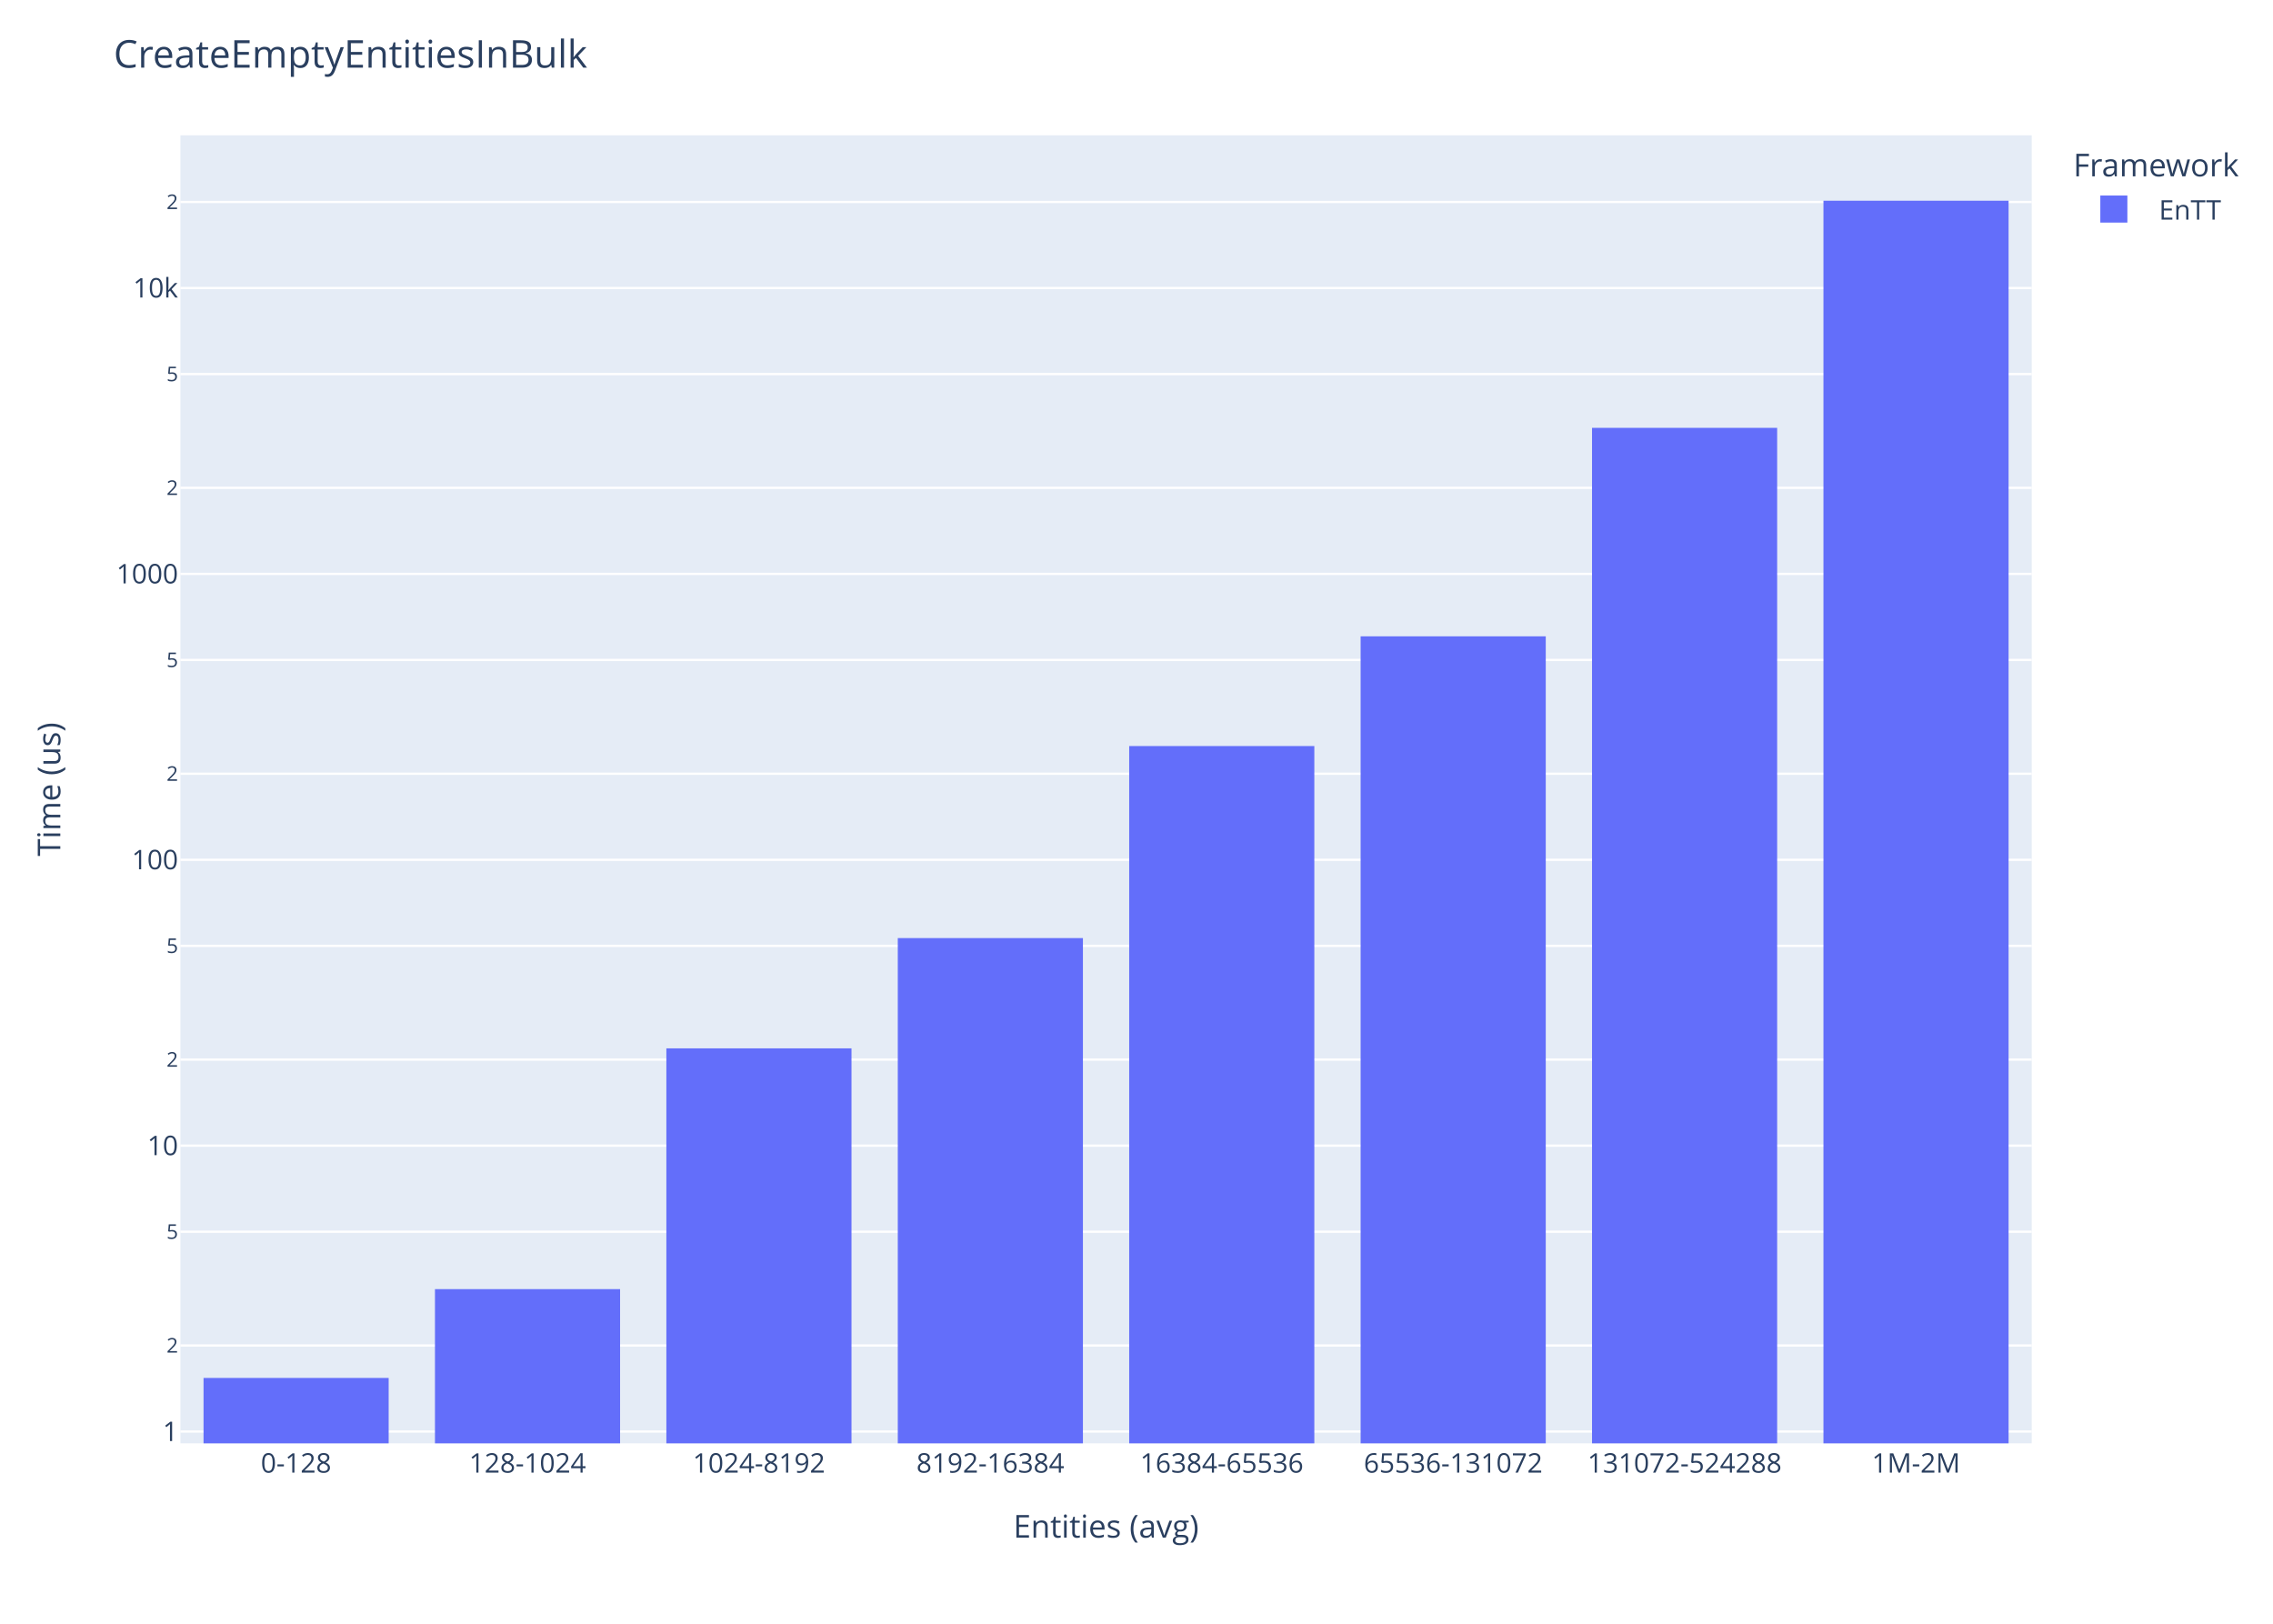
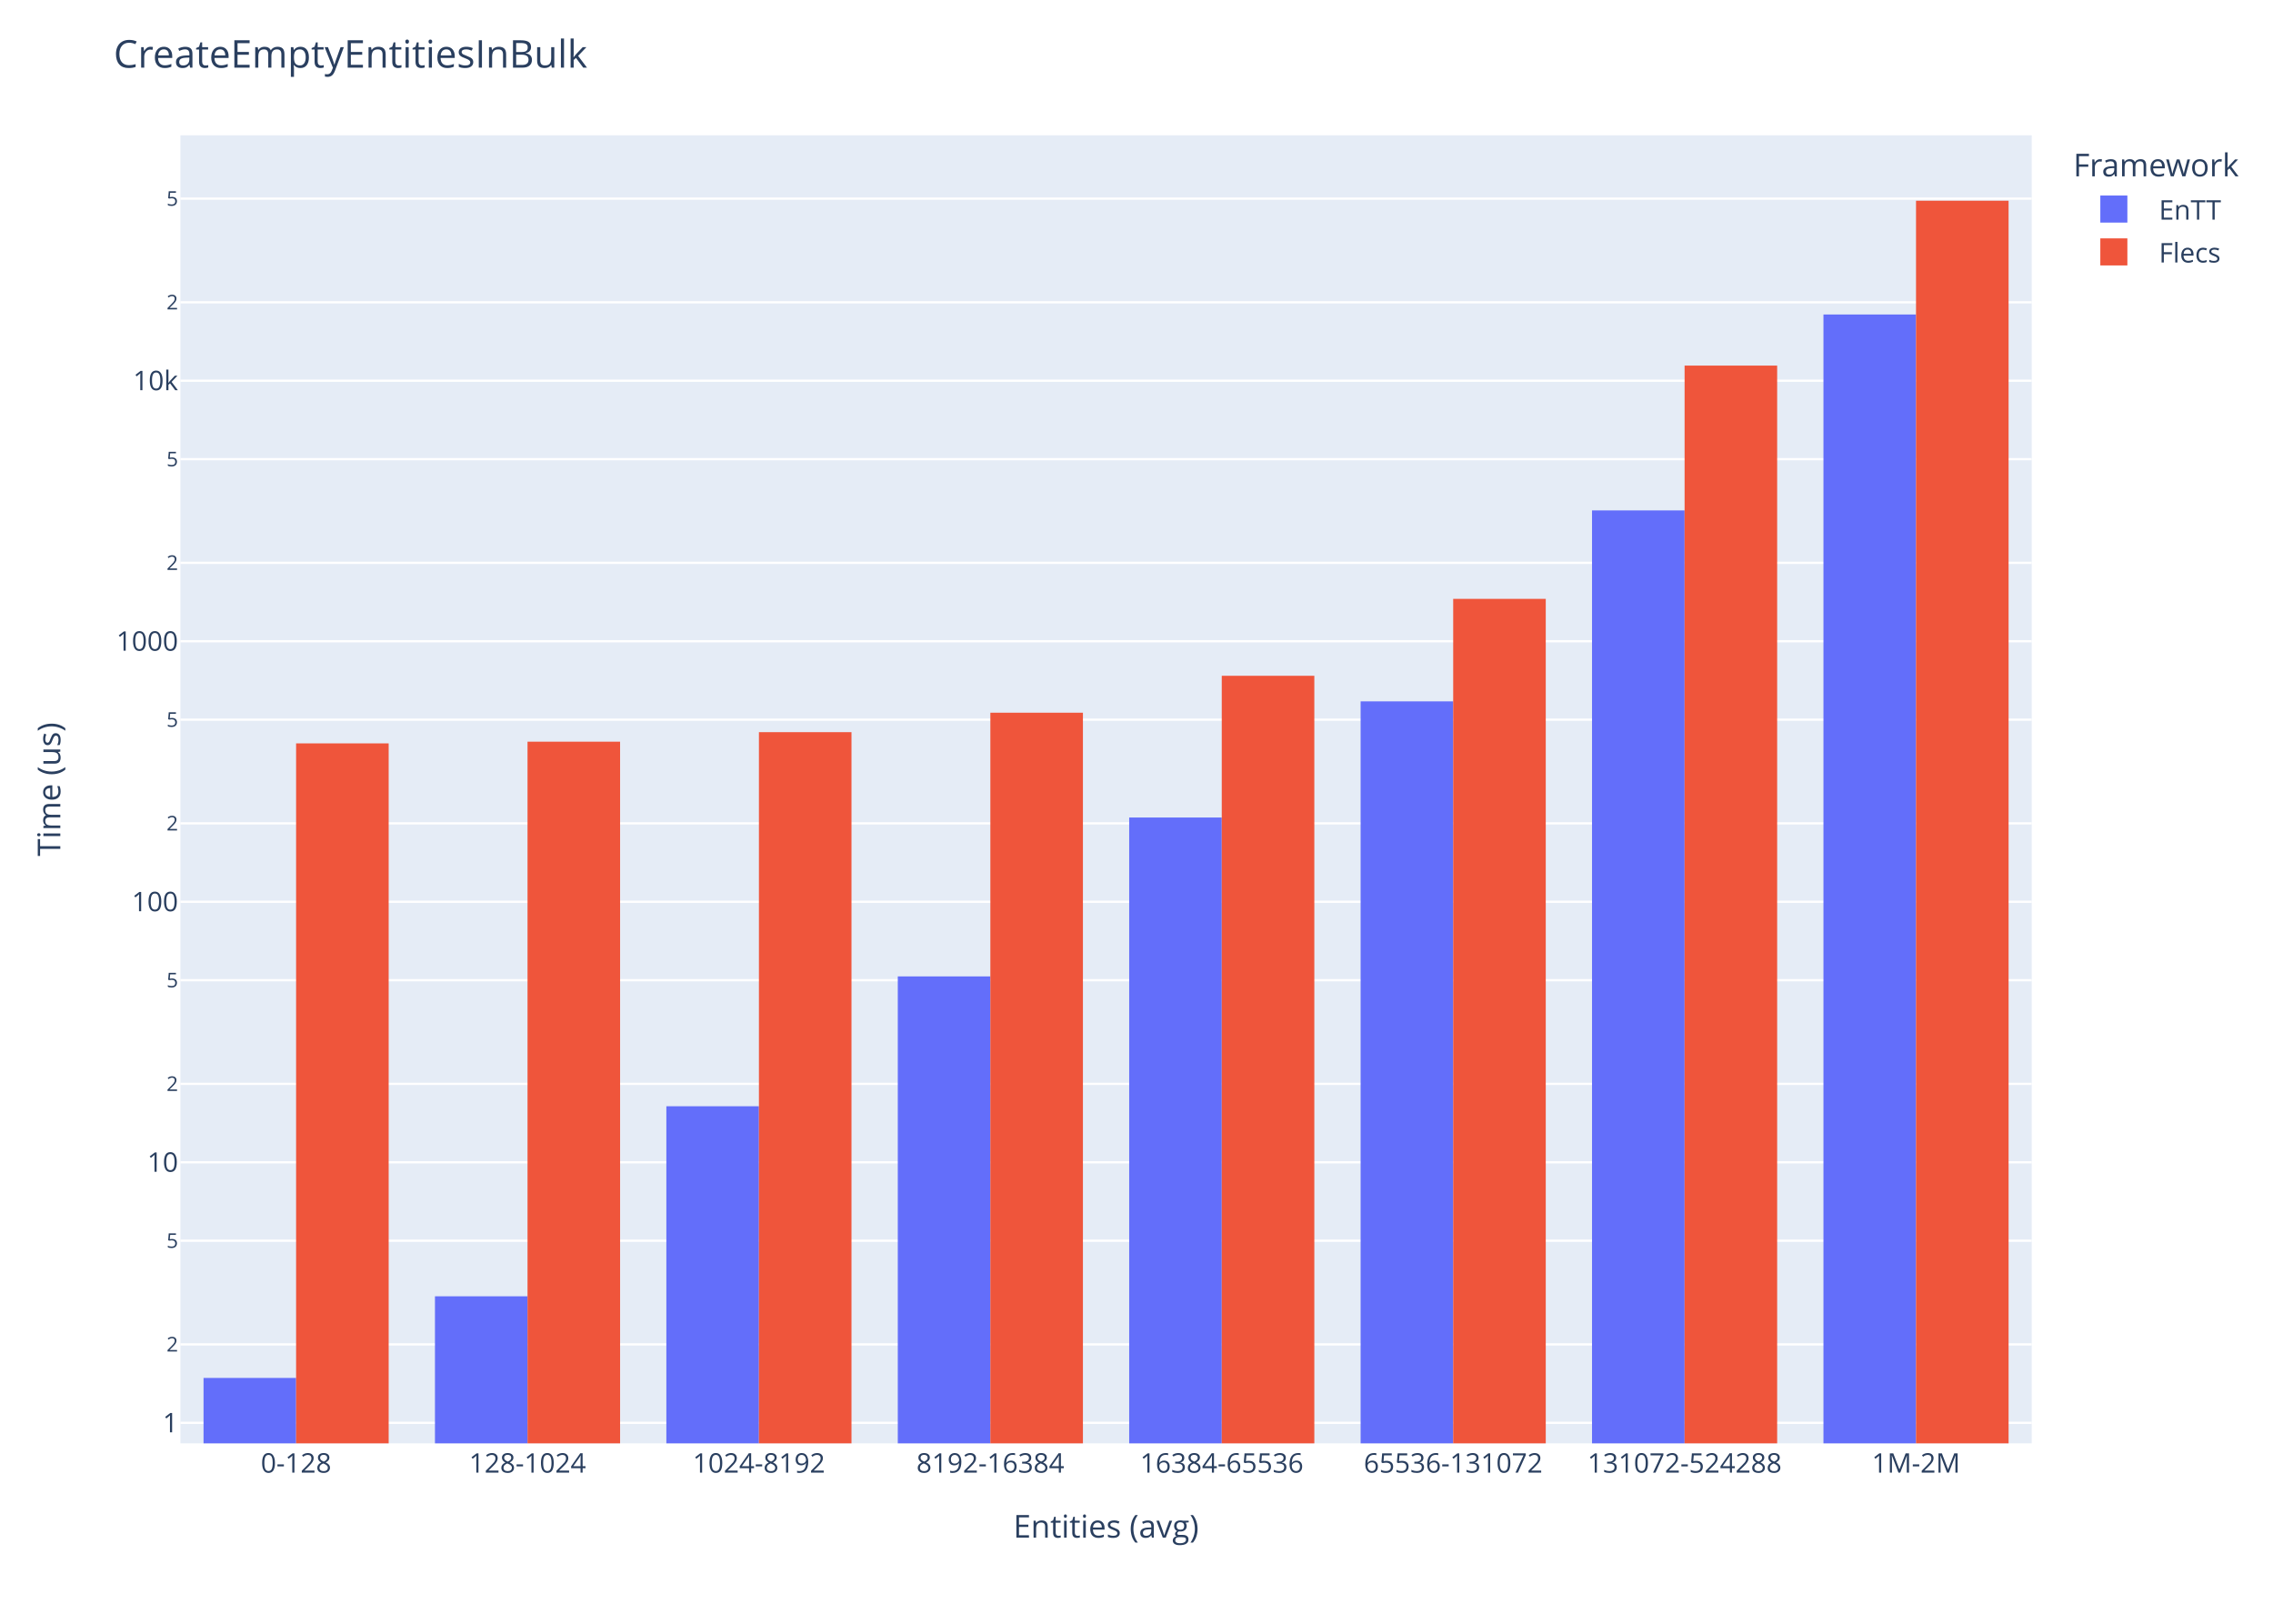
<svg xmlns="http://www.w3.org/2000/svg" class="main-svg" width="1008" height="720" style="" viewBox="0 0 1008 720">
  <rect x="0" y="0" width="1008" height="720" style="fill: rgb(255, 255, 255); fill-opacity: 1;" />
-   <defs id="defs-f8efc6">
+   <defs id="defs-89a90a">
    <g class="clips">
-       <clipPath id="clipf8efc6xyplot" class="plotclip">
+       <clipPath id="clip89a90axyplot" class="plotclip">
        <rect width="821" height="580" />
      </clipPath>
-       <clipPath class="axesclip" id="clipf8efc6x">
+       <clipPath class="axesclip" id="clip89a90ax">
        <rect x="80" y="0" width="821" height="720" />
      </clipPath>
-       <clipPath class="axesclip" id="clipf8efc6y">
+       <clipPath class="axesclip" id="clip89a90ay">
        <rect x="0" y="60" width="1008" height="580" />
      </clipPath>
-       <clipPath class="axesclip" id="clipf8efc6xy">
+       <clipPath class="axesclip" id="clip89a90axy">
        <rect x="80" y="60" width="821" height="580" />
      </clipPath>
    </g>
    <g class="gradients" />
    <g class="patterns" />
  </defs>
  <g class="bglayer">
    <rect class="bg" x="80" y="60" width="821" height="580" style="fill: rgb(229, 236, 246); fill-opacity: 1; stroke-width: 0;" />
  </g>
  <g class="layer-below">
    <g class="imagelayer" />
    <g class="shapelayer" />
  </g>
  <g class="cartesianlayer">
    <g class="subplot xy">
      <g class="layer-subplot">
        <g class="shapelayer" />
        <g class="imagelayer" />
      </g>
      <g class="minor-gridlayer">
        <g class="x" />
        <g class="y" />
      </g>
      <g class="gridlayer">
        <g class="x" />
        <g class="y">
-           <path class="ygrid crisp" transform="translate(0,634.78)" d="M80,0h821" style="stroke: rgb(255, 255, 255); stroke-opacity: 1; stroke-width: 1px;" />
-           <path class="ygrid crisp" transform="translate(0,596.62)" d="M80,0h821" style="stroke: rgb(255, 255, 255); stroke-opacity: 1; stroke-width: 1px;" />
-           <path class="ygrid crisp" transform="translate(0,546.17)" d="M80,0h821" style="stroke: rgb(255, 255, 255); stroke-opacity: 1; stroke-width: 1px;" />
-           <path class="ygrid crisp" transform="translate(0,508.01)" d="M80,0h821" style="stroke: rgb(255, 255, 255); stroke-opacity: 1; stroke-width: 1px;" />
-           <path class="ygrid crisp" transform="translate(0,469.85)" d="M80,0h821" style="stroke: rgb(255, 255, 255); stroke-opacity: 1; stroke-width: 1px;" />
-           <path class="ygrid crisp" transform="translate(0,419.41)" d="M80,0h821" style="stroke: rgb(255, 255, 255); stroke-opacity: 1; stroke-width: 1px;" />
-           <path class="ygrid crisp" transform="translate(0,381.25)" d="M80,0h821" style="stroke: rgb(255, 255, 255); stroke-opacity: 1; stroke-width: 1px;" />
-           <path class="ygrid crisp" transform="translate(0,343.09)" d="M80,0h821" style="stroke: rgb(255, 255, 255); stroke-opacity: 1; stroke-width: 1px;" />
-           <path class="ygrid crisp" transform="translate(0,292.64)" d="M80,0h821" style="stroke: rgb(255, 255, 255); stroke-opacity: 1; stroke-width: 1px;" />
-           <path class="ygrid crisp" transform="translate(0,254.48)" d="M80,0h821" style="stroke: rgb(255, 255, 255); stroke-opacity: 1; stroke-width: 1px;" />
-           <path class="ygrid crisp" transform="translate(0,216.32)" d="M80,0h821" style="stroke: rgb(255, 255, 255); stroke-opacity: 1; stroke-width: 1px;" />
-           <path class="ygrid crisp" transform="translate(0,165.88)" d="M80,0h821" style="stroke: rgb(255, 255, 255); stroke-opacity: 1; stroke-width: 1px;" />
-           <path class="ygrid crisp" transform="translate(0,127.72)" d="M80,0h821" style="stroke: rgb(255, 255, 255); stroke-opacity: 1; stroke-width: 1px;" />
-           <path class="ygrid crisp" transform="translate(0,89.56)" d="M80,0h821" style="stroke: rgb(255, 255, 255); stroke-opacity: 1; stroke-width: 1px;" />
+           <path class="ygrid crisp" transform="translate(0,630.91)" d="M80,0h821" style="stroke: rgb(255, 255, 255); stroke-opacity: 1; stroke-width: 1px;" />
+           <path class="ygrid crisp" transform="translate(0,596.13)" d="M80,0h821" style="stroke: rgb(255, 255, 255); stroke-opacity: 1; stroke-width: 1px;" />
+           <path class="ygrid crisp" transform="translate(0,550.16)" d="M80,0h821" style="stroke: rgb(255, 255, 255); stroke-opacity: 1; stroke-width: 1px;" />
+           <path class="ygrid crisp" transform="translate(0,515.38)" d="M80,0h821" style="stroke: rgb(255, 255, 255); stroke-opacity: 1; stroke-width: 1px;" />
+           <path class="ygrid crisp" transform="translate(0,480.61)" d="M80,0h821" style="stroke: rgb(255, 255, 255); stroke-opacity: 1; stroke-width: 1px;" />
+           <path class="ygrid crisp" transform="translate(0,434.64)" d="M80,0h821" style="stroke: rgb(255, 255, 255); stroke-opacity: 1; stroke-width: 1px;" />
+           <path class="ygrid crisp" transform="translate(0,399.86)" d="M80,0h821" style="stroke: rgb(255, 255, 255); stroke-opacity: 1; stroke-width: 1px;" />
+           <path class="ygrid crisp" transform="translate(0,365.09)" d="M80,0h821" style="stroke: rgb(255, 255, 255); stroke-opacity: 1; stroke-width: 1px;" />
+           <path class="ygrid crisp" transform="translate(0,319.12)" d="M80,0h821" style="stroke: rgb(255, 255, 255); stroke-opacity: 1; stroke-width: 1px;" />
+           <path class="ygrid crisp" transform="translate(0,284.34)" d="M80,0h821" style="stroke: rgb(255, 255, 255); stroke-opacity: 1; stroke-width: 1px;" />
+           <path class="ygrid crisp" transform="translate(0,249.57)" d="M80,0h821" style="stroke: rgb(255, 255, 255); stroke-opacity: 1; stroke-width: 1px;" />
+           <path class="ygrid crisp" transform="translate(0,203.6)" d="M80,0h821" style="stroke: rgb(255, 255, 255); stroke-opacity: 1; stroke-width: 1px;" />
+           <path class="ygrid crisp" transform="translate(0,168.82)" d="M80,0h821" style="stroke: rgb(255, 255, 255); stroke-opacity: 1; stroke-width: 1px;" />
+           <path class="ygrid crisp" transform="translate(0,134.05)" d="M80,0h821" style="stroke: rgb(255, 255, 255); stroke-opacity: 1; stroke-width: 1px;" />
+           <path class="ygrid crisp" transform="translate(0,88.07)" d="M80,0h821" style="stroke: rgb(255, 255, 255); stroke-opacity: 1; stroke-width: 1px;" />
        </g>
      </g>
      <g class="zerolinelayer" />
      <path class="xlines-below" />
      <path class="ylines-below" />
      <g class="overlines-below" />
      <g class="xaxislayer-below" />
      <g class="yaxislayer-below" />
      <g class="overaxes-below" />
-       <g class="plot" transform="translate(80,60)" clip-path="url(#clipf8efc6xyplot)">
+       <g class="plot" transform="translate(80,60)" clip-path="url(#clip89a90axyplot)">
        <g class="barlayer mlayer">
          <g class="trace bars" style="opacity: 1;">
            <g class="points">
              <g class="point">
-                 <path d="M10.26,6090V551H92.36V6090Z" style="vector-effect: non-scaling-stroke; opacity: 1; stroke-width: 0px; fill: rgb(99, 110, 250); fill-opacity: 1;" />
-               </g>
-               <g class="point">
-                 <path d="M112.89,6090V511.62H194.99V6090Z" style="vector-effect: non-scaling-stroke; opacity: 1; stroke-width: 0px; fill: rgb(99, 110, 250); fill-opacity: 1;" />
-               </g>
-               <g class="point">
-                 <path d="M215.51,6090V404.85H297.61V6090Z" style="vector-effect: non-scaling-stroke; opacity: 1; stroke-width: 0px; fill: rgb(99, 110, 250); fill-opacity: 1;" />
-               </g>
-               <g class="point">
-                 <path d="M318.14,6090V355.98H400.24V6090Z" style="vector-effect: non-scaling-stroke; opacity: 1; stroke-width: 0px; fill: rgb(99, 110, 250); fill-opacity: 1;" />
-               </g>
-               <g class="point">
-                 <path d="M420.76,6090V270.82H502.86V6090Z" style="vector-effect: non-scaling-stroke; opacity: 1; stroke-width: 0px; fill: rgb(99, 110, 250); fill-opacity: 1;" />
-               </g>
-               <g class="point">
-                 <path d="M523.39,6090V222.15H605.49V6090Z" style="vector-effect: non-scaling-stroke; opacity: 1; stroke-width: 0px; fill: rgb(99, 110, 250); fill-opacity: 1;" />
-               </g>
-               <g class="point">
-                 <path d="M626.01,6090V129.73H708.11V6090Z" style="vector-effect: non-scaling-stroke; opacity: 1; stroke-width: 0px; fill: rgb(99, 110, 250); fill-opacity: 1;" />
-               </g>
-               <g class="point">
-                 <path d="M728.64,6090V29H810.74V6090Z" style="vector-effect: non-scaling-stroke; opacity: 1; stroke-width: 0px; fill: rgb(99, 110, 250); fill-opacity: 1;" />
+                 <path d="M10.26,6090V551H51.31V6090Z" style="vector-effect: non-scaling-stroke; opacity: 1; stroke-width: 0px; fill: rgb(99, 110, 250); fill-opacity: 1;" />
+               </g>
+               <g class="point">
+                 <path d="M112.89,6090V514.8H153.94V6090Z" style="vector-effect: non-scaling-stroke; opacity: 1; stroke-width: 0px; fill: rgb(99, 110, 250); fill-opacity: 1;" />
+               </g>
+               <g class="point">
+                 <path d="M215.51,6090V430.53H256.56V6090Z" style="vector-effect: non-scaling-stroke; opacity: 1; stroke-width: 0px; fill: rgb(99, 110, 250); fill-opacity: 1;" />
+               </g>
+               <g class="point">
+                 <path d="M318.14,6090V372.96H359.19V6090Z" style="vector-effect: non-scaling-stroke; opacity: 1; stroke-width: 0px; fill: rgb(99, 110, 250); fill-opacity: 1;" />
+               </g>
+               <g class="point">
+                 <path d="M420.76,6090V302.51H461.81V6090Z" style="vector-effect: non-scaling-stroke; opacity: 1; stroke-width: 0px; fill: rgb(99, 110, 250); fill-opacity: 1;" />
+               </g>
+               <g class="point">
+                 <path d="M523.39,6090V250.99H564.44V6090Z" style="vector-effect: non-scaling-stroke; opacity: 1; stroke-width: 0px; fill: rgb(99, 110, 250); fill-opacity: 1;" />
+               </g>
+               <g class="point">
+                 <path d="M626.01,6090V166.34H667.06V6090Z" style="vector-effect: non-scaling-stroke; opacity: 1; stroke-width: 0px; fill: rgb(99, 110, 250); fill-opacity: 1;" />
+               </g>
+               <g class="point">
+                 <path d="M728.64,6090V79.45H769.69V6090Z" style="vector-effect: non-scaling-stroke; opacity: 1; stroke-width: 0px; fill: rgb(99, 110, 250); fill-opacity: 1;" />
+               </g>
+             </g>
+           </g>
+           <g class="trace bars" style="opacity: 1;">
+             <g class="points">
+               <g class="point">
+                 <path d="M51.31,6090V269.64H92.36V6090Z" style="vector-effect: non-scaling-stroke; opacity: 1; stroke-width: 0px; fill: rgb(239, 85, 59); fill-opacity: 1;" />
+               </g>
+               <g class="point">
+                 <path d="M153.94,6090V268.87H194.99V6090Z" style="vector-effect: non-scaling-stroke; opacity: 1; stroke-width: 0px; fill: rgb(239, 85, 59); fill-opacity: 1;" />
+               </g>
+               <g class="point">
+                 <path d="M256.56,6090V264.66H297.61V6090Z" style="vector-effect: non-scaling-stroke; opacity: 1; stroke-width: 0px; fill: rgb(239, 85, 59); fill-opacity: 1;" />
+               </g>
+               <g class="point">
+                 <path d="M359.19,6090V256.03H400.24V6090Z" style="vector-effect: non-scaling-stroke; opacity: 1; stroke-width: 0px; fill: rgb(239, 85, 59); fill-opacity: 1;" />
+               </g>
+               <g class="point">
+                 <path d="M461.81,6090V239.66H502.86V6090Z" style="vector-effect: non-scaling-stroke; opacity: 1; stroke-width: 0px; fill: rgb(239, 85, 59); fill-opacity: 1;" />
+               </g>
+               <g class="point">
+                 <path d="M564.44,6090V205.55H605.49V6090Z" style="vector-effect: non-scaling-stroke; opacity: 1; stroke-width: 0px; fill: rgb(239, 85, 59); fill-opacity: 1;" />
+               </g>
+               <g class="point">
+                 <path d="M667.06,6090V102.1H708.11V6090Z" style="vector-effect: non-scaling-stroke; opacity: 1; stroke-width: 0px; fill: rgb(239, 85, 59); fill-opacity: 1;" />
+               </g>
+               <g class="point">
+                 <path d="M769.69,6090V29H810.74V6090Z" style="vector-effect: non-scaling-stroke; opacity: 1; stroke-width: 0px; fill: rgb(239, 85, 59); fill-opacity: 1;" />
              </g>
            </g>
          </g>
        </g>
      </g>
      <g class="overplot" />
      <path class="xlines-above crisp" d="M0,0" style="fill: none;" />
      <path class="ylines-above crisp" d="M0,0" style="fill: none;" />
      <g class="overlines-above" />
      <g class="xaxislayer-above">
        <g class="xtick">
          <text text-anchor="middle" x="0" y="653" transform="translate(131.31,0)" style="font-family: 'Open Sans', verdana, arial, sans-serif; font-size: 12px; fill: rgb(42, 63, 95); fill-opacity: 1; white-space: pre; opacity: 1;">0-128</text>
        </g>
        <g class="xtick">
          <text text-anchor="middle" x="0" y="653" transform="translate(233.94,0)" style="font-family: 'Open Sans', verdana, arial, sans-serif; font-size: 12px; fill: rgb(42, 63, 95); fill-opacity: 1; white-space: pre; opacity: 1;">128-1024</text>
        </g>
        <g class="xtick">
          <text text-anchor="middle" x="0" y="653" transform="translate(336.56,0)" style="font-family: 'Open Sans', verdana, arial, sans-serif; font-size: 12px; fill: rgb(42, 63, 95); fill-opacity: 1; white-space: pre; opacity: 1;">1024-8192</text>
        </g>
        <g class="xtick">
          <text text-anchor="middle" x="0" y="653" transform="translate(439.19,0)" style="font-family: 'Open Sans', verdana, arial, sans-serif; font-size: 12px; fill: rgb(42, 63, 95); fill-opacity: 1; white-space: pre; opacity: 1;">8192-16384</text>
        </g>
        <g class="xtick">
          <text text-anchor="middle" x="0" y="653" transform="translate(541.81,0)" style="font-family: 'Open Sans', verdana, arial, sans-serif; font-size: 12px; fill: rgb(42, 63, 95); fill-opacity: 1; white-space: pre; opacity: 1;">16384-65536</text>
        </g>
        <g class="xtick">
          <text text-anchor="middle" x="0" y="653" transform="translate(644.44,0)" style="font-family: 'Open Sans', verdana, arial, sans-serif; font-size: 12px; fill: rgb(42, 63, 95); fill-opacity: 1; white-space: pre; opacity: 1;">65536-131072</text>
        </g>
        <g class="xtick">
          <text text-anchor="middle" x="0" y="653" transform="translate(747.06,0)" style="font-family: 'Open Sans', verdana, arial, sans-serif; font-size: 12px; fill: rgb(42, 63, 95); fill-opacity: 1; white-space: pre; opacity: 1;">131072-524288</text>
        </g>
        <g class="xtick">
          <text text-anchor="middle" x="0" y="653" transform="translate(849.69,0)" style="font-family: 'Open Sans', verdana, arial, sans-serif; font-size: 12px; fill: rgb(42, 63, 95); fill-opacity: 1; white-space: pre; opacity: 1;">1M-2M</text>
        </g>
      </g>
      <g class="yaxislayer-above">
        <g class="ytick">
-           <text text-anchor="end" x="79" y="4.2" transform="translate(0,634.78)" style="font-family: 'Open Sans', verdana, arial, sans-serif; font-size: 12px; fill: rgb(42, 63, 95); fill-opacity: 1; white-space: pre; opacity: 1;">1</text>
-         </g>
-         <g class="ytick">
-           <text text-anchor="end" x="79" y="3.15" style="font-family: 'Open Sans', verdana, arial, sans-serif; font-size: 9px; fill: rgb(42, 63, 95); fill-opacity: 1; white-space: pre; opacity: 1;" transform="translate(0,596.62)">2</text>
-         </g>
-         <g class="ytick">
-           <text text-anchor="end" x="79" y="3.15" style="font-family: 'Open Sans', verdana, arial, sans-serif; font-size: 9px; fill: rgb(42, 63, 95); fill-opacity: 1; white-space: pre; opacity: 1;" transform="translate(0,546.17)">5</text>
-         </g>
-         <g class="ytick">
-           <text text-anchor="end" x="79" y="4.2" style="font-family: 'Open Sans', verdana, arial, sans-serif; font-size: 12px; fill: rgb(42, 63, 95); fill-opacity: 1; white-space: pre; opacity: 1;" transform="translate(0,508.01)">10</text>
-         </g>
-         <g class="ytick">
-           <text text-anchor="end" x="79" y="3.15" style="font-family: 'Open Sans', verdana, arial, sans-serif; font-size: 9px; fill: rgb(42, 63, 95); fill-opacity: 1; white-space: pre; opacity: 1;" transform="translate(0,469.85)">2</text>
-         </g>
-         <g class="ytick">
-           <text text-anchor="end" x="79" y="3.15" style="font-family: 'Open Sans', verdana, arial, sans-serif; font-size: 9px; fill: rgb(42, 63, 95); fill-opacity: 1; white-space: pre; opacity: 1;" transform="translate(0,419.41)">5</text>
-         </g>
-         <g class="ytick">
-           <text text-anchor="end" x="79" y="4.2" style="font-family: 'Open Sans', verdana, arial, sans-serif; font-size: 12px; fill: rgb(42, 63, 95); fill-opacity: 1; white-space: pre; opacity: 1;" transform="translate(0,381.25)">100</text>
-         </g>
-         <g class="ytick">
-           <text text-anchor="end" x="79" y="3.15" style="font-family: 'Open Sans', verdana, arial, sans-serif; font-size: 9px; fill: rgb(42, 63, 95); fill-opacity: 1; white-space: pre; opacity: 1;" transform="translate(0,343.09)">2</text>
-         </g>
-         <g class="ytick">
-           <text text-anchor="end" x="79" y="3.15" style="font-family: 'Open Sans', verdana, arial, sans-serif; font-size: 9px; fill: rgb(42, 63, 95); fill-opacity: 1; white-space: pre; opacity: 1;" transform="translate(0,292.64)">5</text>
-         </g>
-         <g class="ytick">
-           <text text-anchor="end" x="79" y="4.2" style="font-family: 'Open Sans', verdana, arial, sans-serif; font-size: 12px; fill: rgb(42, 63, 95); fill-opacity: 1; white-space: pre; opacity: 1;" transform="translate(0,254.48)">1000</text>
-         </g>
-         <g class="ytick">
-           <text text-anchor="end" x="79" y="3.15" style="font-family: 'Open Sans', verdana, arial, sans-serif; font-size: 9px; fill: rgb(42, 63, 95); fill-opacity: 1; white-space: pre; opacity: 1;" transform="translate(0,216.32)">2</text>
-         </g>
-         <g class="ytick">
-           <text text-anchor="end" x="79" y="3.15" style="font-family: 'Open Sans', verdana, arial, sans-serif; font-size: 9px; fill: rgb(42, 63, 95); fill-opacity: 1; white-space: pre; opacity: 1;" transform="translate(0,165.88)">5</text>
-         </g>
-         <g class="ytick">
-           <text text-anchor="end" x="79" y="4.2" style="font-family: 'Open Sans', verdana, arial, sans-serif; font-size: 12px; fill: rgb(42, 63, 95); fill-opacity: 1; white-space: pre; opacity: 1;" transform="translate(0,127.72)">10k</text>
-         </g>
-         <g class="ytick">
-           <text text-anchor="end" x="79" y="3.15" style="font-family: 'Open Sans', verdana, arial, sans-serif; font-size: 9px; fill: rgb(42, 63, 95); fill-opacity: 1; white-space: pre; opacity: 1;" transform="translate(0,89.56)">2</text>
+           <text text-anchor="end" x="79" y="4.2" transform="translate(0,630.91)" style="font-family: 'Open Sans', verdana, arial, sans-serif; font-size: 12px; fill: rgb(42, 63, 95); fill-opacity: 1; white-space: pre; opacity: 1;">1</text>
+         </g>
+         <g class="ytick">
+           <text text-anchor="end" x="79" y="3.15" style="font-family: 'Open Sans', verdana, arial, sans-serif; font-size: 9px; fill: rgb(42, 63, 95); fill-opacity: 1; white-space: pre; opacity: 1;" transform="translate(0,596.13)">2</text>
+         </g>
+         <g class="ytick">
+           <text text-anchor="end" x="79" y="3.15" style="font-family: 'Open Sans', verdana, arial, sans-serif; font-size: 9px; fill: rgb(42, 63, 95); fill-opacity: 1; white-space: pre; opacity: 1;" transform="translate(0,550.16)">5</text>
+         </g>
+         <g class="ytick">
+           <text text-anchor="end" x="79" y="4.2" style="font-family: 'Open Sans', verdana, arial, sans-serif; font-size: 12px; fill: rgb(42, 63, 95); fill-opacity: 1; white-space: pre; opacity: 1;" transform="translate(0,515.38)">10</text>
+         </g>
+         <g class="ytick">
+           <text text-anchor="end" x="79" y="3.15" style="font-family: 'Open Sans', verdana, arial, sans-serif; font-size: 9px; fill: rgb(42, 63, 95); fill-opacity: 1; white-space: pre; opacity: 1;" transform="translate(0,480.61)">2</text>
+         </g>
+         <g class="ytick">
+           <text text-anchor="end" x="79" y="3.15" style="font-family: 'Open Sans', verdana, arial, sans-serif; font-size: 9px; fill: rgb(42, 63, 95); fill-opacity: 1; white-space: pre; opacity: 1;" transform="translate(0,434.64)">5</text>
+         </g>
+         <g class="ytick">
+           <text text-anchor="end" x="79" y="4.2" style="font-family: 'Open Sans', verdana, arial, sans-serif; font-size: 12px; fill: rgb(42, 63, 95); fill-opacity: 1; white-space: pre; opacity: 1;" transform="translate(0,399.86)">100</text>
+         </g>
+         <g class="ytick">
+           <text text-anchor="end" x="79" y="3.15" style="font-family: 'Open Sans', verdana, arial, sans-serif; font-size: 9px; fill: rgb(42, 63, 95); fill-opacity: 1; white-space: pre; opacity: 1;" transform="translate(0,365.09)">2</text>
+         </g>
+         <g class="ytick">
+           <text text-anchor="end" x="79" y="3.15" style="font-family: 'Open Sans', verdana, arial, sans-serif; font-size: 9px; fill: rgb(42, 63, 95); fill-opacity: 1; white-space: pre; opacity: 1;" transform="translate(0,319.12)">5</text>
+         </g>
+         <g class="ytick">
+           <text text-anchor="end" x="79" y="4.2" style="font-family: 'Open Sans', verdana, arial, sans-serif; font-size: 12px; fill: rgb(42, 63, 95); fill-opacity: 1; white-space: pre; opacity: 1;" transform="translate(0,284.34)">1000</text>
+         </g>
+         <g class="ytick">
+           <text text-anchor="end" x="79" y="3.15" style="font-family: 'Open Sans', verdana, arial, sans-serif; font-size: 9px; fill: rgb(42, 63, 95); fill-opacity: 1; white-space: pre; opacity: 1;" transform="translate(0,249.57)">2</text>
+         </g>
+         <g class="ytick">
+           <text text-anchor="end" x="79" y="3.15" style="font-family: 'Open Sans', verdana, arial, sans-serif; font-size: 9px; fill: rgb(42, 63, 95); fill-opacity: 1; white-space: pre; opacity: 1;" transform="translate(0,203.6)">5</text>
+         </g>
+         <g class="ytick">
+           <text text-anchor="end" x="79" y="4.2" style="font-family: 'Open Sans', verdana, arial, sans-serif; font-size: 12px; fill: rgb(42, 63, 95); fill-opacity: 1; white-space: pre; opacity: 1;" transform="translate(0,168.82)">10k</text>
+         </g>
+         <g class="ytick">
+           <text text-anchor="end" x="79" y="3.15" style="font-family: 'Open Sans', verdana, arial, sans-serif; font-size: 9px; fill: rgb(42, 63, 95); fill-opacity: 1; white-space: pre; opacity: 1;" transform="translate(0,134.05)">2</text>
+         </g>
+         <g class="ytick">
+           <text text-anchor="end" x="79" y="3.15" style="font-family: 'Open Sans', verdana, arial, sans-serif; font-size: 9px; fill: rgb(42, 63, 95); fill-opacity: 1; white-space: pre; opacity: 1;" transform="translate(0,88.07)">5</text>
        </g>
      </g>
      <g class="overaxes-above" />
    </g>
  </g>
  <g class="polarlayer" />
  <g class="smithlayer" />
  <g class="ternarylayer" />
  <g class="geolayer" />
  <g class="funnelarealayer" />
  <g class="pielayer" />
  <g class="iciclelayer" />
  <g class="treemaplayer" />
  <g class="sunburstlayer" />
  <g class="glimages" />
-   <defs id="topdefs-f8efc6">
+   <defs id="topdefs-89a90a">
    <g class="clips" />
-     <clipPath id="legendf8efc6">
-       <rect width="79" height="48" x="0" y="0" />
+     <clipPath id="legend89a90a">
+       <rect width="79" height="67" x="0" y="0" />
    </clipPath>
  </defs>
  <g class="layer-above">
    <g class="imagelayer" />
    <g class="shapelayer" />
  </g>
  <g class="infolayer">
    <g class="legend" pointer-events="all" transform="translate(917.42,60)">
-       <rect class="bg" shape-rendering="crispEdges" width="79" height="48" x="0" y="0" style="stroke: rgb(68, 68, 68); stroke-opacity: 1; fill: rgb(255, 255, 255); fill-opacity: 1; stroke-width: 0px;" />
-       <g class="scrollbox" transform="" clip-path="url(#legendf8efc6)">
+       <rect class="bg" shape-rendering="crispEdges" width="79" height="67" x="0" y="0" style="stroke: rgb(68, 68, 68); stroke-opacity: 1; fill: rgb(255, 255, 255); fill-opacity: 1; stroke-width: 0px;" />
+       <g class="scrollbox" transform="" clip-path="url(#legend89a90a)">
        <text class="legendtitletext" text-anchor="start" x="2" y="18.2" style="font-family: 'Open Sans', verdana, arial, sans-serif; font-size: 14px; fill: rgb(42, 63, 95); fill-opacity: 1; white-space: pre;">Framework</text>
        <g class="groups" transform="">
          <g class="traces" transform="translate(0,32.7)" style="opacity: 1;">
            <text class="legendtext" text-anchor="start" x="40" y="4.68" style="font-family: 'Open Sans', verdana, arial, sans-serif; font-size: 12px; fill: rgb(42, 63, 95); fill-opacity: 1; white-space: pre;">EnTT</text>
            <g class="layers" style="opacity: 1;">
              <g class="legendfill" />
              <g class="legendlines" />
              <g class="legendsymbols">
                <g class="legendpoints">
                  <path class="legendundefined" d="M6,6H-6V-6H6Z" transform="translate(20,0)" style="stroke-width: 0px; fill: rgb(99, 110, 250); fill-opacity: 1;" />
                </g>
              </g>
            </g>
            <rect class="legendtoggle" x="0" y="-9.5" width="67.688" height="19" style="fill: rgb(0, 0, 0); fill-opacity: 0;" />
          </g>
        </g>
+         <g class="groups" transform="">
+           <g class="traces" transform="translate(0,51.7)" style="opacity: 1;">
+             <text class="legendtext" text-anchor="start" x="40" y="4.68" style="font-family: 'Open Sans', verdana, arial, sans-serif; font-size: 12px; fill: rgb(42, 63, 95); fill-opacity: 1; white-space: pre;">Flecs</text>
+             <g class="layers" style="opacity: 1;">
+               <g class="legendfill" />
+               <g class="legendlines" />
+               <g class="legendsymbols">
+                 <g class="legendpoints">
+                   <path class="legendundefined" d="M6,6H-6V-6H6Z" transform="translate(20,0)" style="stroke-width: 0px; fill: rgb(239, 85, 59); fill-opacity: 1;" />
+                 </g>
+               </g>
+             </g>
+             <rect class="legendtoggle" x="0" y="-9.5" width="67.688" height="19" style="fill: rgb(0, 0, 0); fill-opacity: 0;" />
+           </g>
+         </g>
      </g>
      <rect class="scrollbar" rx="20" ry="3" width="0" height="0" x="0" y="0" style="fill: rgb(128, 139, 164); fill-opacity: 1;" />
    </g>
    <g class="g-gtitle">
      <text class="gtitle" x="50.4" y="30" text-anchor="start" dy="0em" style="font-family: 'Open Sans', verdana, arial, sans-serif; font-size: 17px; fill: rgb(42, 63, 95); opacity: 1; font-weight: normal; white-space: pre;">CreateEmptyEntitiesInBulk</text>
    </g>
    <g class="g-xtitle">
      <text class="xtitle" x="490.5" y="681.8" text-anchor="middle" style="font-family: 'Open Sans', verdana, arial, sans-serif; font-size: 14px; fill: rgb(42, 63, 95); opacity: 1; font-weight: normal; white-space: pre;">Entities (avg)</text>
    </g>
    <g class="g-ytitle">
      <text class="ytitle" transform="rotate(-90,26.74688,350)" x="26.747" y="350" text-anchor="middle" style="font-family: 'Open Sans', verdana, arial, sans-serif; font-size: 14px; fill: rgb(42, 63, 95); opacity: 1; font-weight: normal; white-space: pre;">Time (us)</text>
    </g>
  </g>
</svg>
